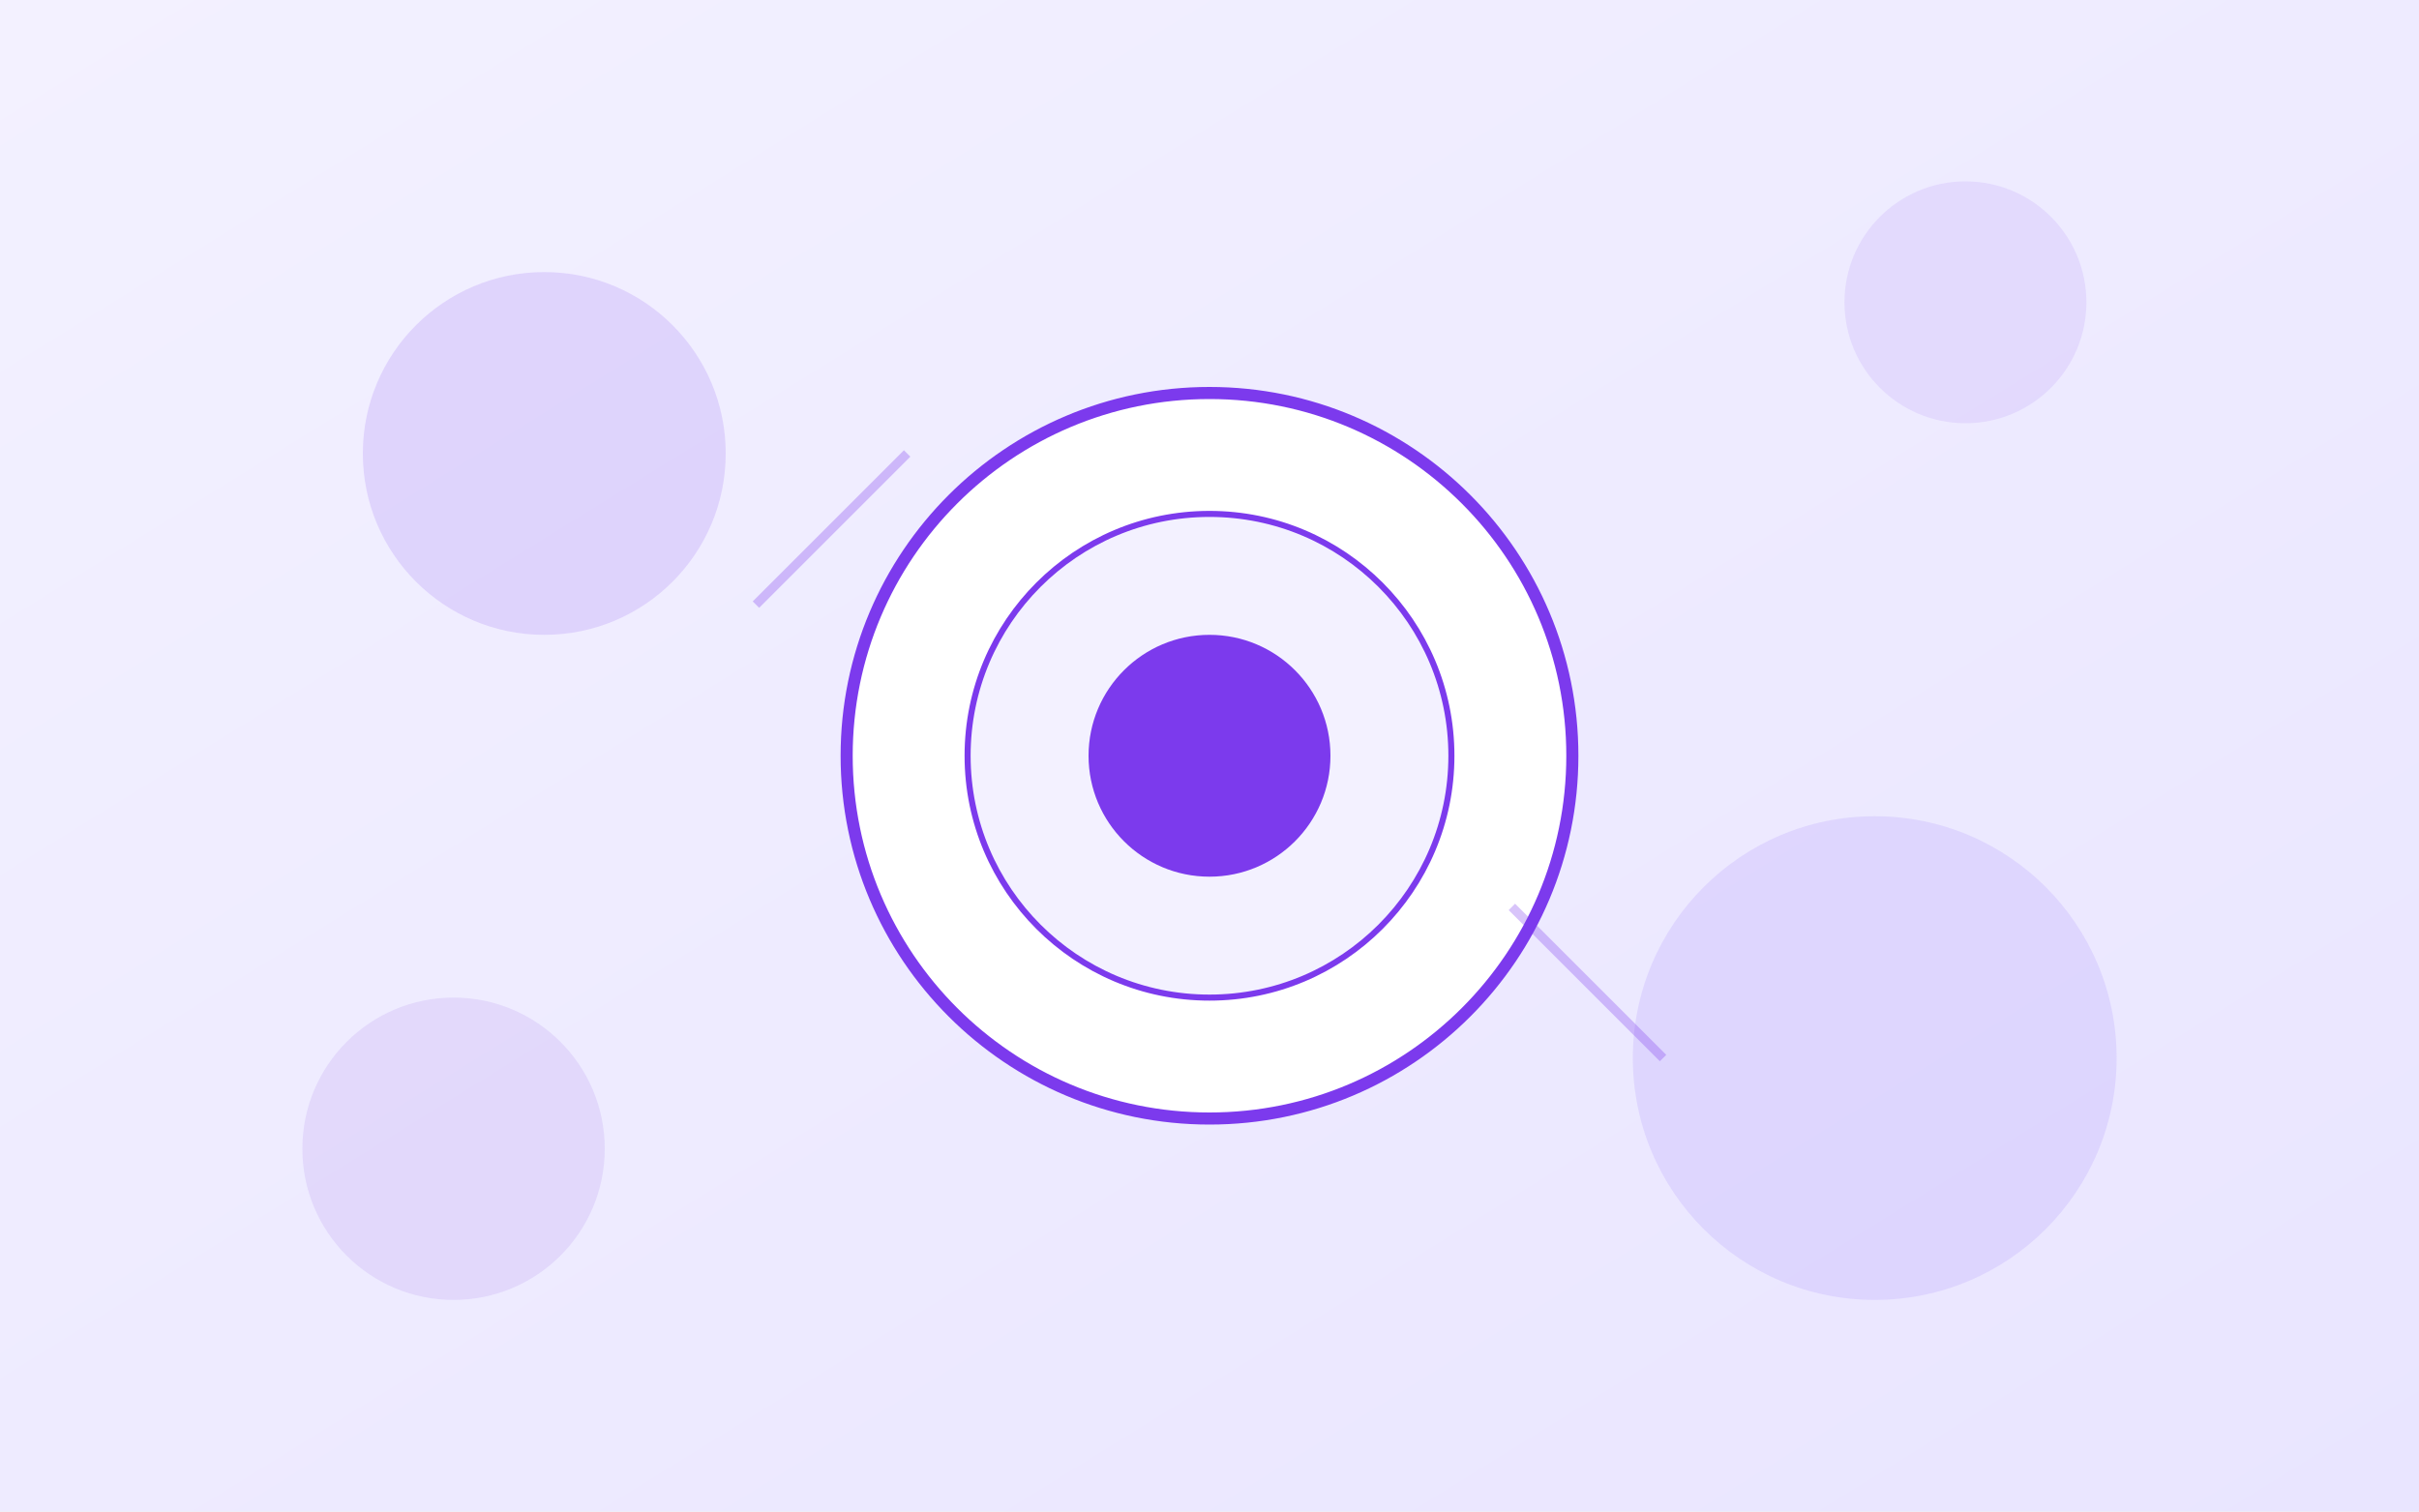
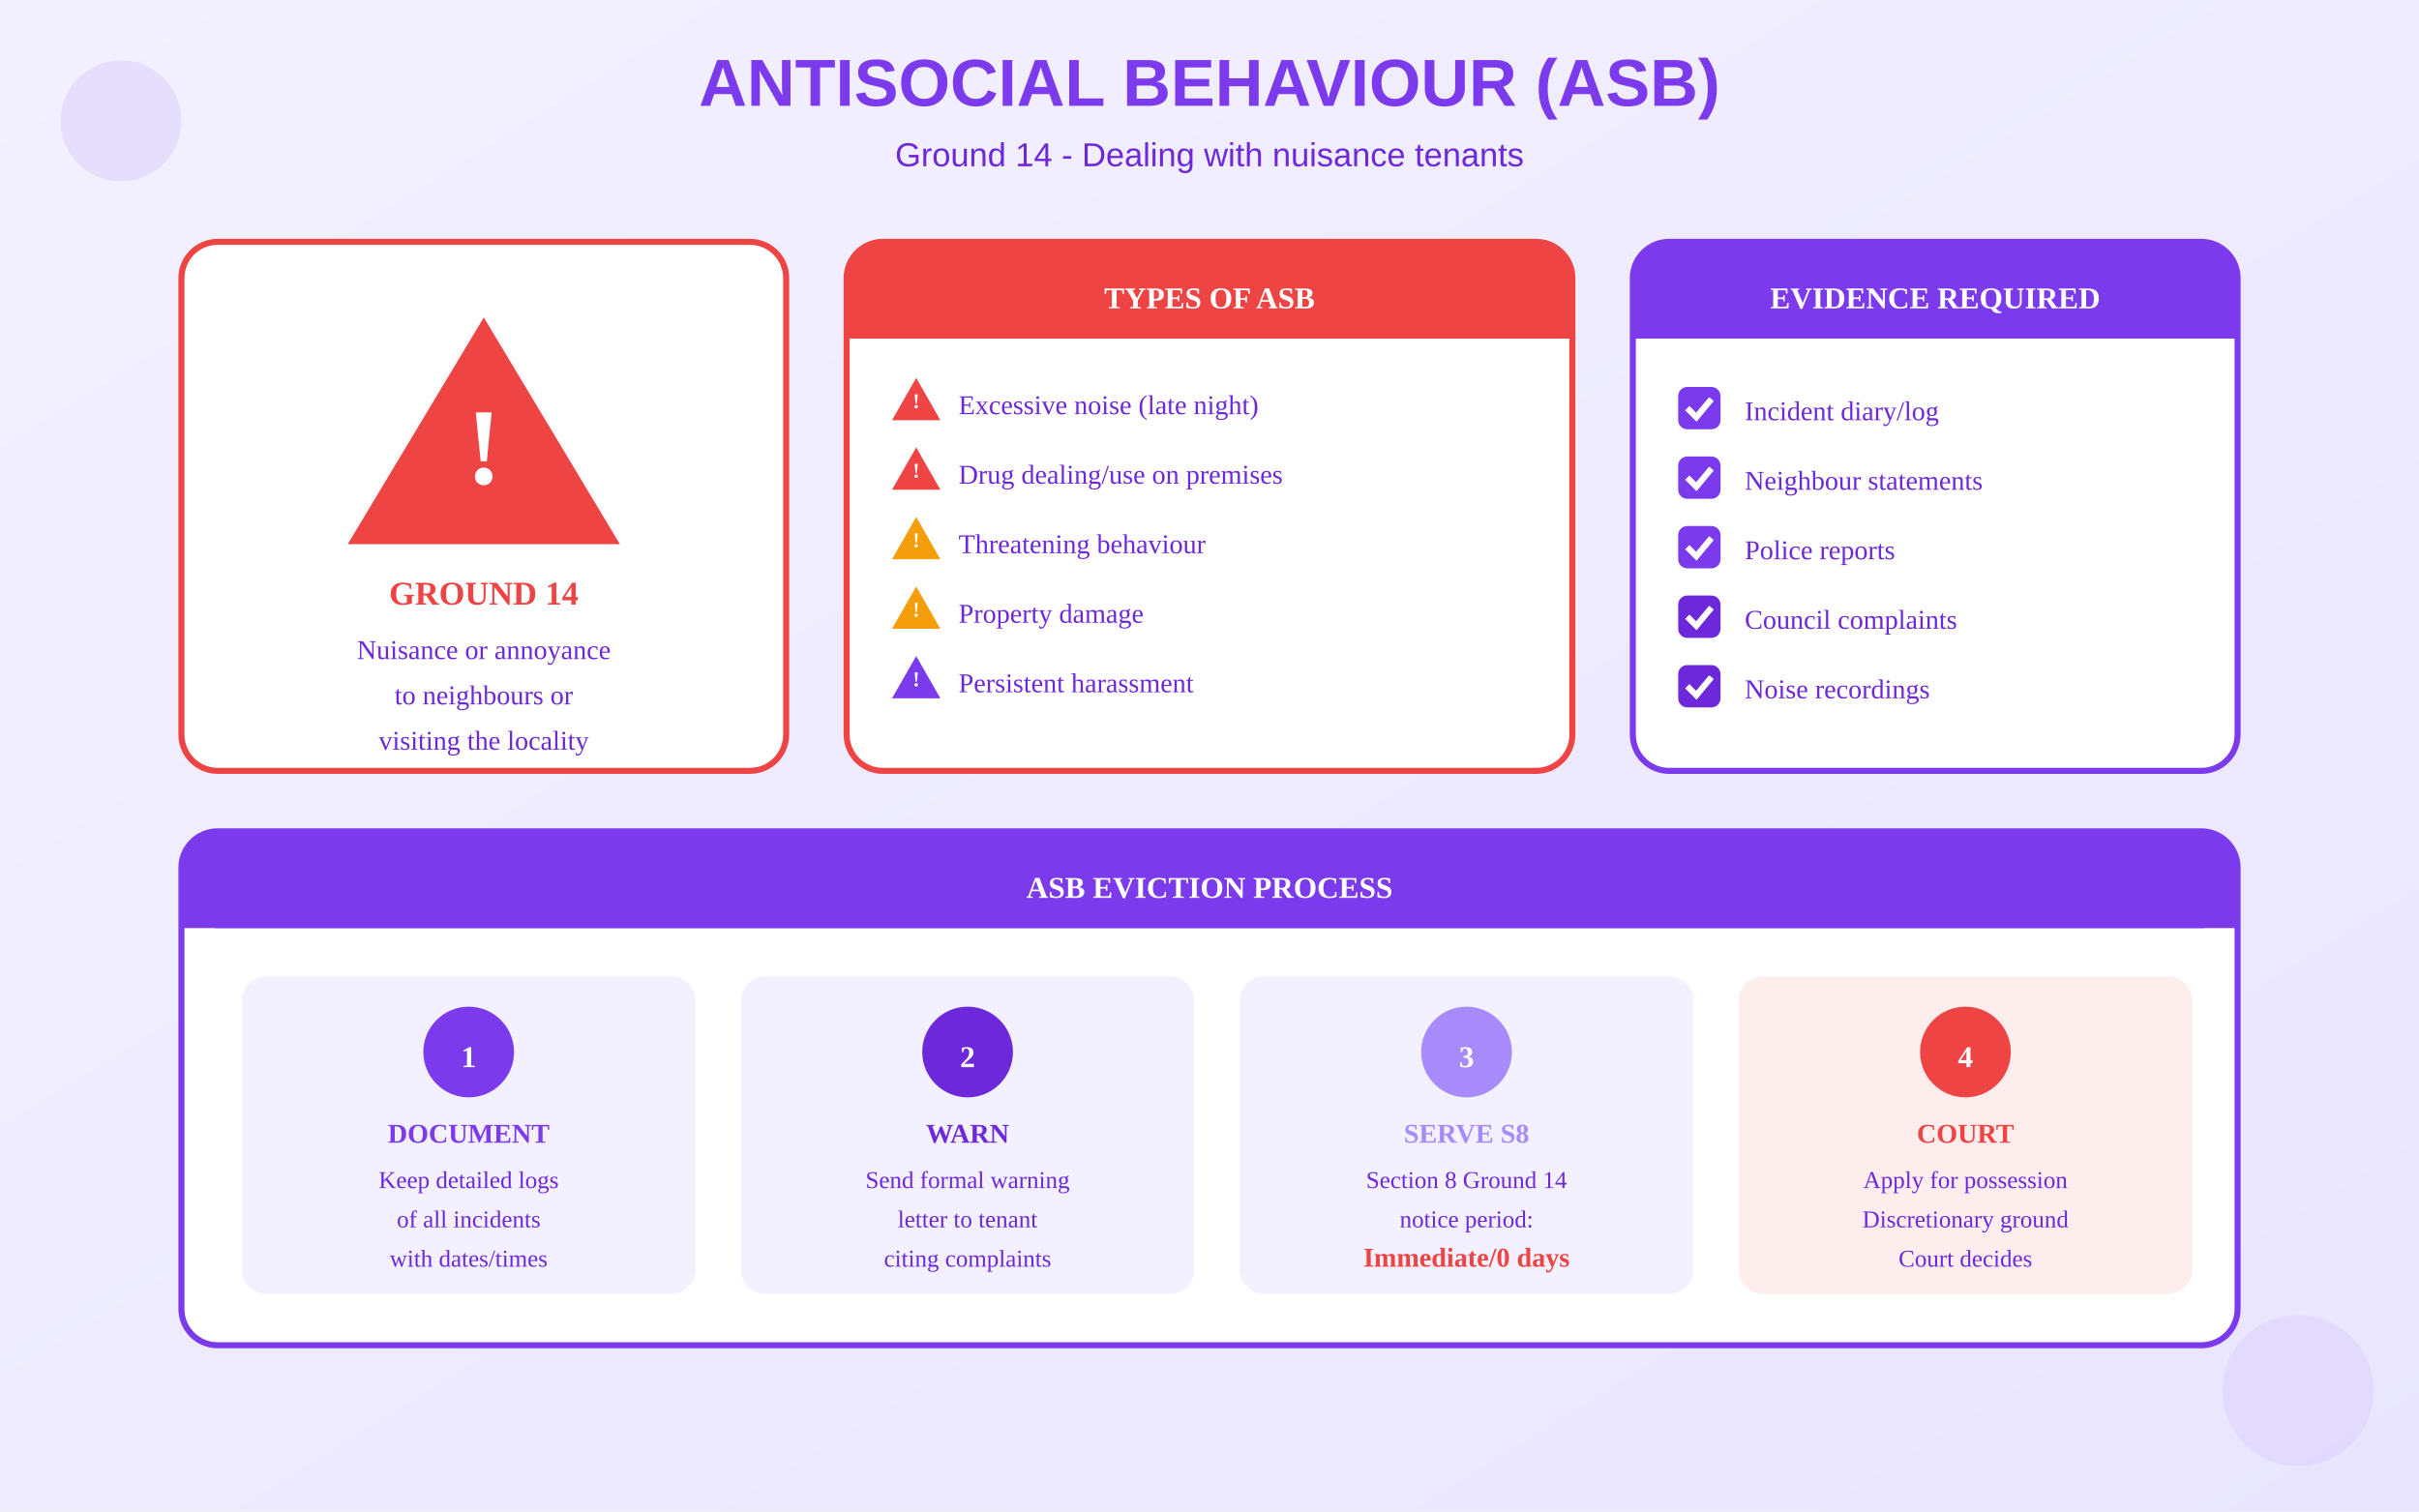
<svg xmlns="http://www.w3.org/2000/svg" viewBox="0 0 800 500">
  <defs>
    <linearGradient id="bgGrad" x1="0%" y1="0%" x2="100%" y2="100%">
      <stop offset="0%" style="stop-color:#F3F1FF" />
      <stop offset="100%" style="stop-color:#E9E5FF" />
    </linearGradient>
  </defs>
  <rect width="800" height="500" fill="url(#bgGrad)" />
-   <circle cx="400" cy="250" r="120" fill="white" stroke="#7C3AED" stroke-width="4" />
-   <circle cx="400" cy="250" r="80" fill="#F3F1FF" stroke="#7C3AED" stroke-width="2" />
-   <circle cx="400" cy="250" r="40" fill="#7C3AED" />
-   <circle cx="180" cy="150" r="60" fill="#7C3AED" opacity="0.15" />
-   <circle cx="620" cy="350" r="80" fill="#A78BFA" opacity="0.2" />
-   <circle cx="650" cy="100" r="40" fill="#7C3AED" opacity="0.1" />
-   <circle cx="150" cy="380" r="50" fill="#6D28D9" opacity="0.1" />
-   <line x1="250" y1="200" x2="300" y2="150" stroke="#7C3AED" stroke-width="3" opacity="0.3" />
-   <line x1="500" y1="300" x2="550" y2="350" stroke="#7C3AED" stroke-width="3" opacity="0.3" />
+   <text x="400" y="35" text-anchor="middle" fill="#7C3AED" font-size="22" font-weight="bold" font-family="Arial">ANTISOCIAL BEHAVIOUR (ASB)</text>
+   <text x="400" y="55" text-anchor="middle" fill="#6D28D9" font-size="11" font-family="Arial">Ground 14 - Dealing with nuisance tenants</text>
+   <g transform="translate(60, 80)">
+     <rect x="0" y="0" width="200" height="175" rx="12" fill="white" stroke="#EF4444" stroke-width="2" />
+     <g transform="translate(50, 20)">
+       <polygon points="50,5 95,80 5,80" fill="#EF4444" />
+       <text x="50" y="60" text-anchor="middle" fill="white" font-size="36" font-weight="bold">!</text>
+     </g>
+     <text x="100" y="120" text-anchor="middle" fill="#EF4444" font-size="11" font-weight="bold">GROUND 14</text>
+     <text x="100" y="138" text-anchor="middle" fill="#6D28D9" font-size="9">Nuisance or annoyance</text>
+     <text x="100" y="153" text-anchor="middle" fill="#6D28D9" font-size="9">to neighbours or</text>
+     <text x="100" y="168" text-anchor="middle" fill="#6D28D9" font-size="9">visiting the locality</text>
+   </g>
+   <g transform="translate(280, 80)">
+     <rect x="0" y="0" width="240" height="175" rx="12" fill="white" stroke="#EF4444" stroke-width="2" />
+     <rect x="0" y="0" width="240" height="32" rx="12" fill="#EF4444" />
+     <rect x="0" y="20" width="240" height="12" fill="#EF4444" />
+     <text x="120" y="22" text-anchor="middle" fill="white" font-size="10" font-weight="bold">TYPES OF ASB</text>
+     <g transform="translate(15, 45)">
+       <polygon points="8,0 16,14 0,14" fill="#EF4444" />
+       <text x="8" y="10" text-anchor="middle" fill="white" font-size="7" font-weight="bold">!</text>
+       <text x="22" y="12" fill="#6D28D9" font-size="9">Excessive noise (late night)</text>
+     </g>
+     <g transform="translate(15, 68)">
+       <polygon points="8,0 16,14 0,14" fill="#EF4444" />
+       <text x="8" y="10" text-anchor="middle" fill="white" font-size="7" font-weight="bold">!</text>
+       <text x="22" y="12" fill="#6D28D9" font-size="9">Drug dealing/use on premises</text>
+     </g>
+     <g transform="translate(15, 91)">
+       <polygon points="8,0 16,14 0,14" fill="#F59E0B" />
+       <text x="8" y="10" text-anchor="middle" fill="white" font-size="7" font-weight="bold">!</text>
+       <text x="22" y="12" fill="#6D28D9" font-size="9">Threatening behaviour</text>
+     </g>
+     <g transform="translate(15, 114)">
+       <polygon points="8,0 16,14 0,14" fill="#F59E0B" />
+       <text x="8" y="10" text-anchor="middle" fill="white" font-size="7" font-weight="bold">!</text>
+       <text x="22" y="12" fill="#6D28D9" font-size="9">Property damage</text>
+     </g>
+     <g transform="translate(15, 137)">
+       <polygon points="8,0 16,14 0,14" fill="#7C3AED" />
+       <text x="8" y="10" text-anchor="middle" fill="white" font-size="7" font-weight="bold">!</text>
+       <text x="22" y="12" fill="#6D28D9" font-size="9">Persistent harassment</text>
+     </g>
+   </g>
+   <g transform="translate(540, 80)">
+     <rect x="0" y="0" width="200" height="175" rx="12" fill="white" stroke="#7C3AED" stroke-width="2" />
+     <rect x="0" y="0" width="200" height="32" rx="12" fill="#7C3AED" />
+     <rect x="0" y="20" width="200" height="12" fill="#7C3AED" />
+     <text x="100" y="22" text-anchor="middle" fill="white" font-size="10" font-weight="bold">EVIDENCE REQUIRED</text>
+     <g transform="translate(15, 48)">
+       <rect x="0" y="0" width="14" height="14" rx="3" fill="#7C3AED" />
+       <path d="M3 7 L6 10 L11 4" stroke="white" stroke-width="2" fill="none" />
+       <text x="22" y="11" fill="#6D28D9" font-size="9">Incident diary/log</text>
+     </g>
+     <g transform="translate(15, 71)">
+       <rect x="0" y="0" width="14" height="14" rx="3" fill="#7C3AED" />
+       <path d="M3 7 L6 10 L11 4" stroke="white" stroke-width="2" fill="none" />
+       <text x="22" y="11" fill="#6D28D9" font-size="9">Neighbour statements</text>
+     </g>
+     <g transform="translate(15, 94)">
+       <rect x="0" y="0" width="14" height="14" rx="3" fill="#7C3AED" />
+       <path d="M3 7 L6 10 L11 4" stroke="white" stroke-width="2" fill="none" />
+       <text x="22" y="11" fill="#6D28D9" font-size="9">Police reports</text>
+     </g>
+     <g transform="translate(15, 117)">
+       <rect x="0" y="0" width="14" height="14" rx="3" fill="#6D28D9" />
+       <path d="M3 7 L6 10 L11 4" stroke="white" stroke-width="2" fill="none" />
+       <text x="22" y="11" fill="#6D28D9" font-size="9">Council complaints</text>
+     </g>
+     <g transform="translate(15, 140)">
+       <rect x="0" y="0" width="14" height="14" rx="3" fill="#6D28D9" />
+       <path d="M3 7 L6 10 L11 4" stroke="white" stroke-width="2" fill="none" />
+       <text x="22" y="11" fill="#6D28D9" font-size="9">Noise recordings</text>
+     </g>
+   </g>
+   <g transform="translate(60, 275)">
+     <rect x="0" y="0" width="680" height="170" rx="12" fill="white" stroke="#7C3AED" stroke-width="2" />
+     <rect x="0" y="0" width="680" height="32" rx="12" fill="#7C3AED" />
+     <rect x="0" y="20" width="680" height="12" fill="#7C3AED" />
+     <text x="340" y="22" text-anchor="middle" fill="white" font-size="10" font-weight="bold">ASB EVICTION PROCESS</text>
+     <g transform="translate(20, 48)">
+       <rect x="0" y="0" width="150" height="105" rx="8" fill="#F3F1FF" />
+       <circle cx="75" cy="25" r="15" fill="#7C3AED" />
+       <text x="75" y="30" text-anchor="middle" fill="white" font-size="10" font-weight="bold">1</text>
+       <text x="75" y="55" text-anchor="middle" fill="#7C3AED" font-size="9" font-weight="bold">DOCUMENT</text>
+       <text x="75" y="70" text-anchor="middle" fill="#6D28D9" font-size="8">Keep detailed logs</text>
+       <text x="75" y="83" text-anchor="middle" fill="#6D28D9" font-size="8">of all incidents</text>
+       <text x="75" y="96" text-anchor="middle" fill="#6D28D9" font-size="8">with dates/times</text>
+     </g>
+     <g transform="translate(185, 48)">
+       <rect x="0" y="0" width="150" height="105" rx="8" fill="#F3F1FF" />
+       <circle cx="75" cy="25" r="15" fill="#6D28D9" />
+       <text x="75" y="30" text-anchor="middle" fill="white" font-size="10" font-weight="bold">2</text>
+       <text x="75" y="55" text-anchor="middle" fill="#6D28D9" font-size="9" font-weight="bold">WARN</text>
+       <text x="75" y="70" text-anchor="middle" fill="#6D28D9" font-size="8">Send formal warning</text>
+       <text x="75" y="83" text-anchor="middle" fill="#6D28D9" font-size="8">letter to tenant</text>
+       <text x="75" y="96" text-anchor="middle" fill="#6D28D9" font-size="8">citing complaints</text>
+     </g>
+     <g transform="translate(350, 48)">
+       <rect x="0" y="0" width="150" height="105" rx="8" fill="#F3F1FF" />
+       <circle cx="75" cy="25" r="15" fill="#A78BFA" />
+       <text x="75" y="30" text-anchor="middle" fill="white" font-size="10" font-weight="bold">3</text>
+       <text x="75" y="55" text-anchor="middle" fill="#A78BFA" font-size="9" font-weight="bold">SERVE S8</text>
+       <text x="75" y="70" text-anchor="middle" fill="#6D28D9" font-size="8">Section 8 Ground 14</text>
+       <text x="75" y="83" text-anchor="middle" fill="#6D28D9" font-size="8">notice period:</text>
+       <text x="75" y="96" text-anchor="middle" fill="#EF4444" font-size="9" font-weight="bold">Immediate/0 days</text>
+     </g>
+     <g transform="translate(515, 48)">
+       <rect x="0" y="0" width="150" height="105" rx="8" fill="#EF4444" opacity="0.1" />
+       <circle cx="75" cy="25" r="15" fill="#EF4444" />
+       <text x="75" y="30" text-anchor="middle" fill="white" font-size="10" font-weight="bold">4</text>
+       <text x="75" y="55" text-anchor="middle" fill="#EF4444" font-size="9" font-weight="bold">COURT</text>
+       <text x="75" y="70" text-anchor="middle" fill="#6D28D9" font-size="8">Apply for possession</text>
+       <text x="75" y="83" text-anchor="middle" fill="#6D28D9" font-size="8">Discretionary ground</text>
+       <text x="75" y="96" text-anchor="middle" fill="#6D28D9" font-size="8">Court decides</text>
+     </g>
+   </g>
+   <circle cx="40" cy="40" r="20" fill="#7C3AED" opacity="0.1" />
+   <circle cx="760" cy="460" r="25" fill="#A78BFA" opacity="0.12" />
</svg>
